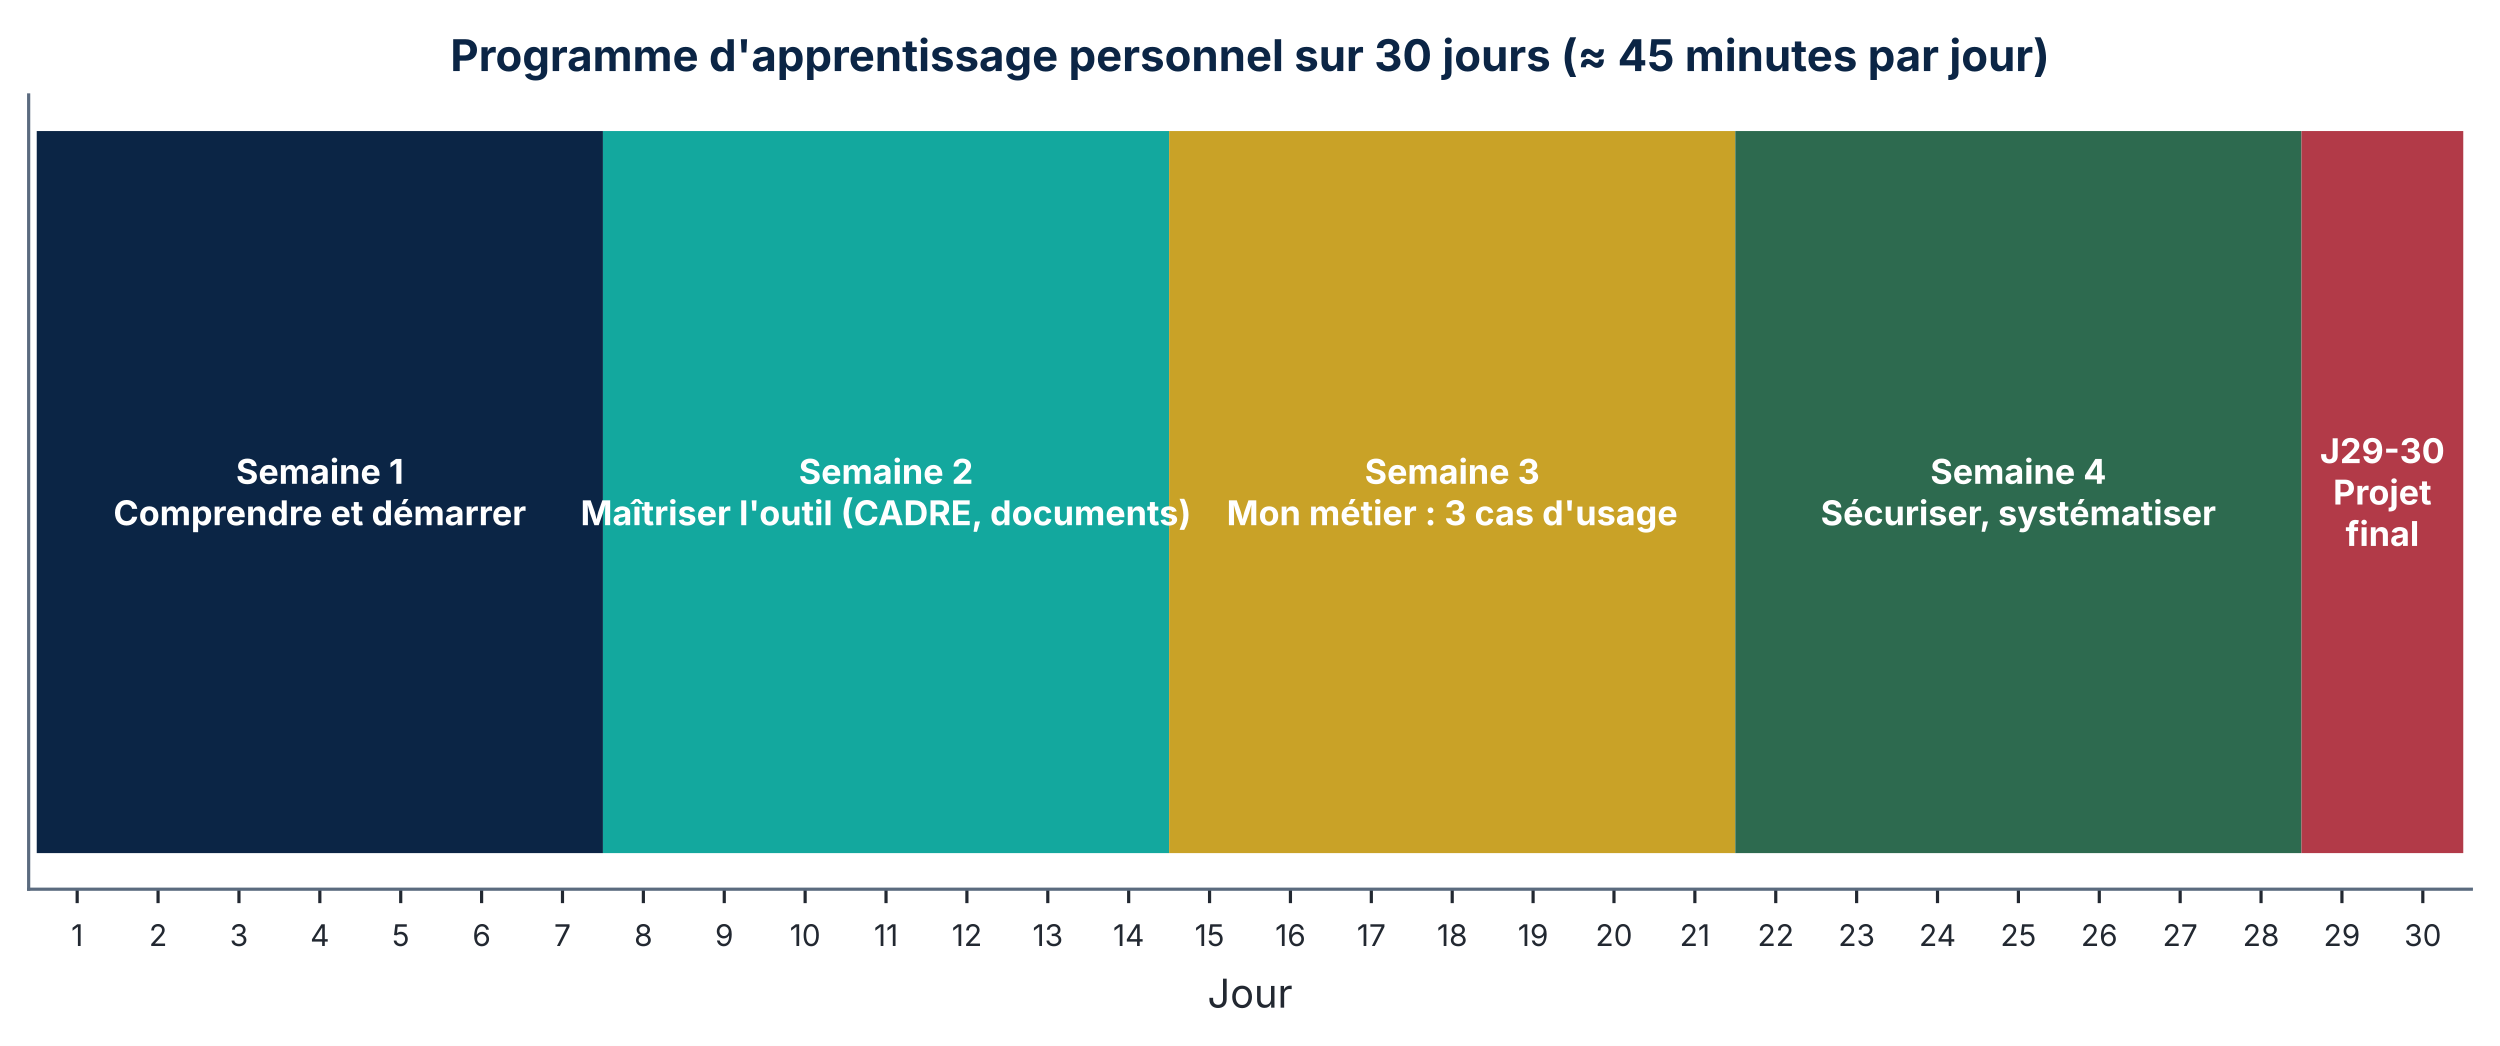
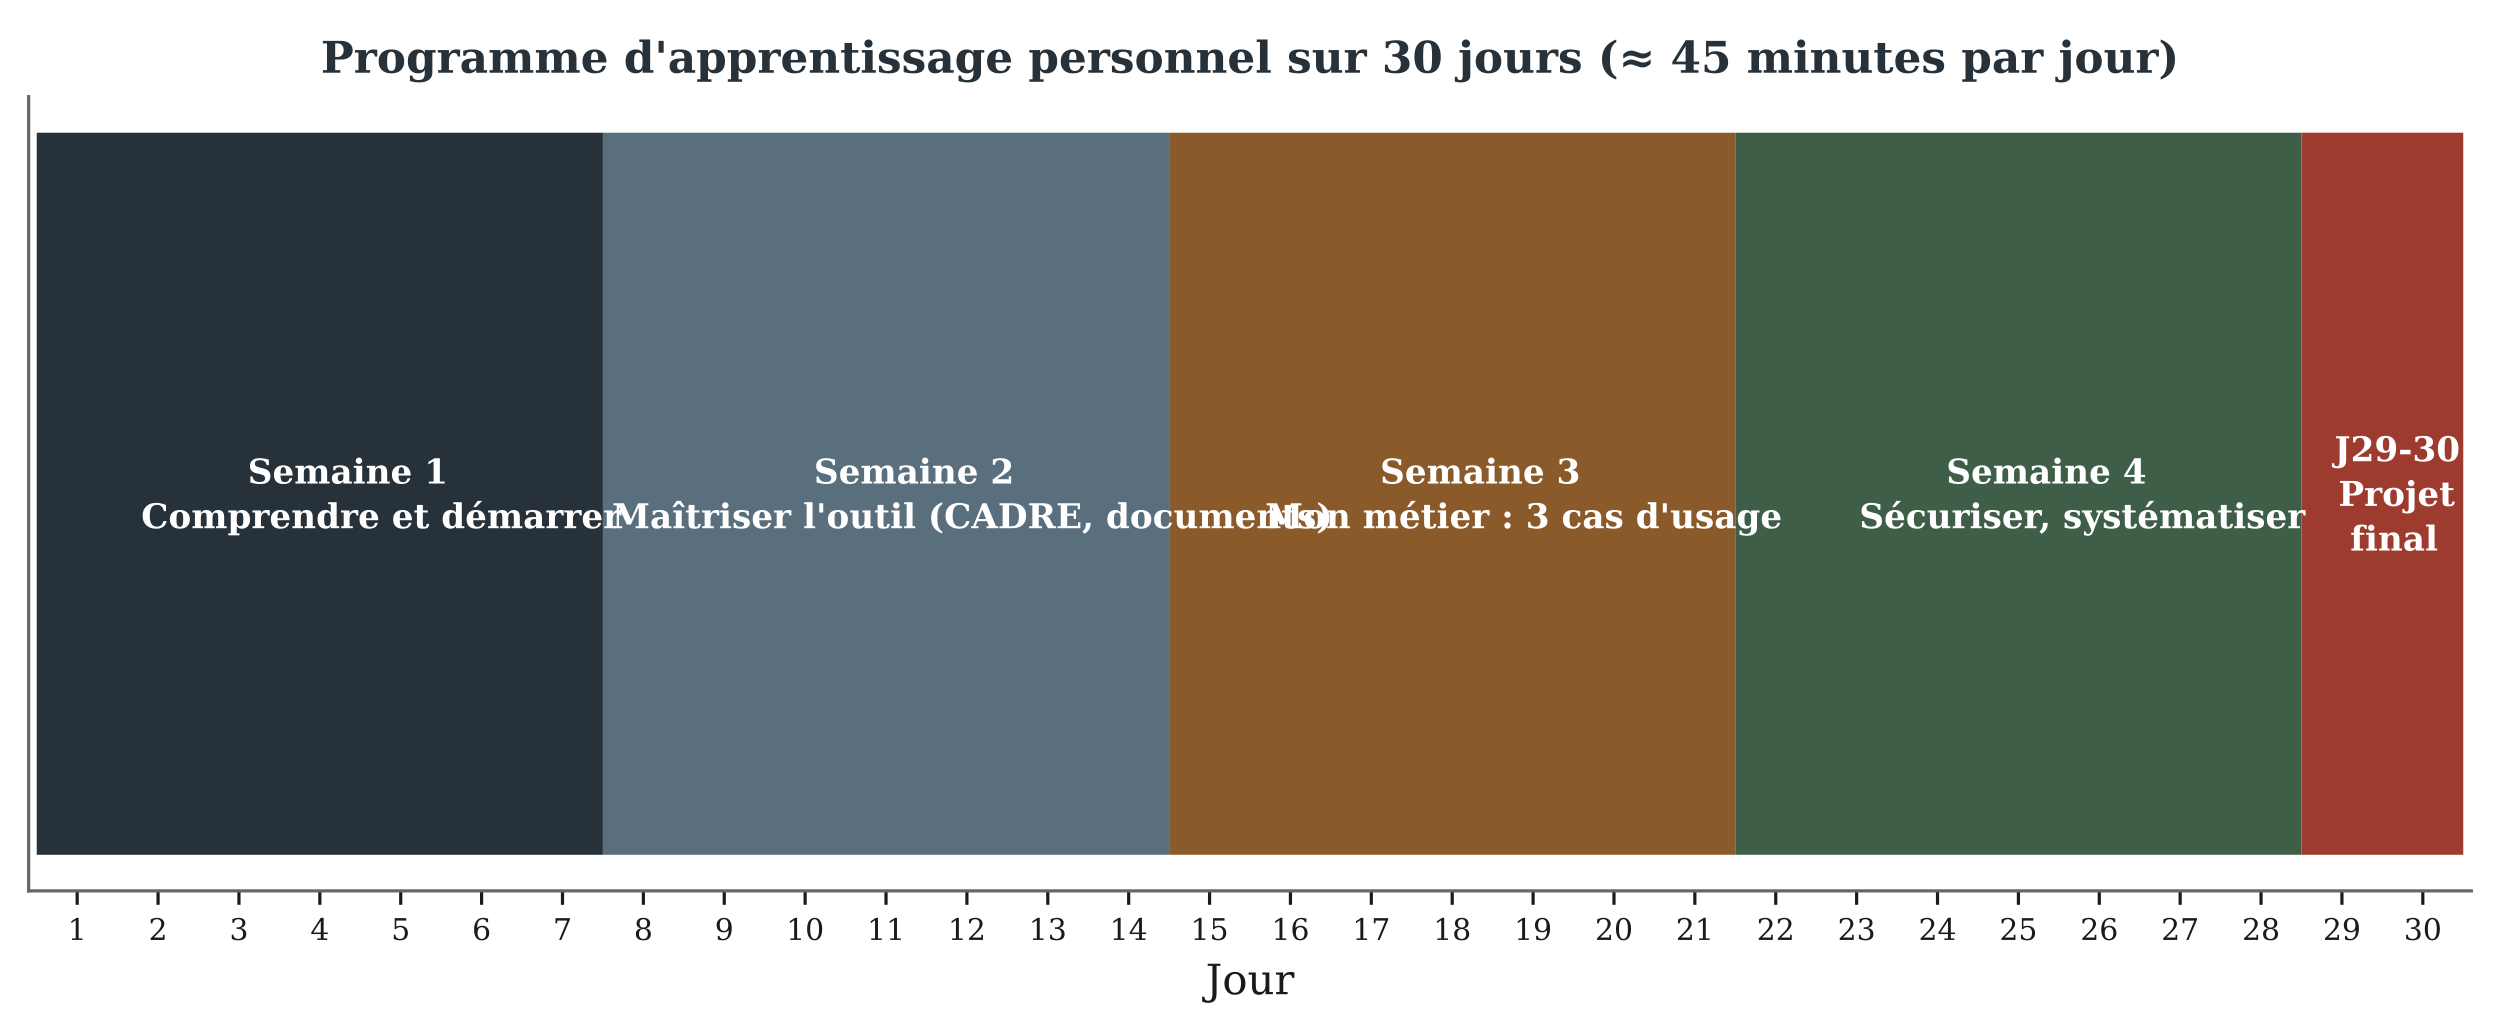
- <svg xmlns="http://www.w3.org/2000/svg" xmlns:xlink="http://www.w3.org/1999/xlink" width="628.2pt" height="262.815pt" viewBox="0 0 628.2 262.815" version="1.1">
+ <svg xmlns="http://www.w3.org/2000/svg" xmlns:xlink="http://www.w3.org/1999/xlink" width="628.2pt" height="260.061pt" viewBox="0 0 628.2 260.061" version="1.1">
  <defs>
    <style type="text/css">*{stroke-linejoin: round; stroke-linecap: butt}</style>
  </defs>
  <g id="figure_1">
    <g id="patch_1">
-       <path d="M 0 262.815  L 628.2 262.815  L 628.2 0  L 0 0  z " style="fill: #ffffff" />
+       <path d="M 0 260.061  L 628.2 260.061  L 628.2 0  L 0 0  z " style="fill: #ffffff" />
    </g>
    <g id="axes_1">
      <g id="patch_2">
-         <path d="M 7.2 223.44  L 621 223.44  L 621 23.856  L 7.2 23.856  z " style="fill: #ffffff" />
+         <path d="M 7.2 223.861  L 621 223.861  L 621 24.277  L 7.2 24.277  z " style="fill: #ffffff" />
      </g>
      <g id="patch_3">
-         <path d="M 9.232 214.368  L 151.504 214.368  L 151.504 32.928  L 9.232 32.928  z " clip-path="url(#p01f975dcfa)" style="fill: #0b2545" />
+         <path d="M 9.232 214.789  L 151.504 214.789  L 151.504 33.349  L 9.232 33.349  z " clip-path="url(#pbc9c25e64a)" style="fill: #26313a" />
      </g>
      <g id="patch_4">
-         <path d="M 151.504 214.368  L 293.775 214.368  L 293.775 32.928  L 151.504 32.928  z " clip-path="url(#p01f975dcfa)" style="fill: #13a89e" />
+         <path d="M 151.504 214.789  L 293.775 214.789  L 293.775 33.349  L 151.504 33.349  z " clip-path="url(#pbc9c25e64a)" style="fill: #5a6f7e" />
      </g>
      <g id="patch_5">
-         <path d="M 293.775 214.368  L 436.047 214.368  L 436.047 32.928  L 293.775 32.928  z " clip-path="url(#p01f975dcfa)" style="fill: #c9a227" />
+         <path d="M 293.775 214.789  L 436.047 214.789  L 436.047 33.349  L 293.775 33.349  z " clip-path="url(#pbc9c25e64a)" style="fill: #8a5a2b" />
      </g>
      <g id="patch_6">
-         <path d="M 436.047 214.368  L 578.319 214.368  L 578.319 32.928  L 436.047 32.928  z " clip-path="url(#p01f975dcfa)" style="fill: #2d6a4f" />
+         <path d="M 436.047 214.789  L 578.319 214.789  L 578.319 33.349  L 436.047 33.349  z " clip-path="url(#pbc9c25e64a)" style="fill: #3f5e48" />
      </g>
      <g id="patch_7">
-         <path d="M 578.319 214.368  L 618.968 214.368  L 618.968 32.928  L 578.319 32.928  z " clip-path="url(#p01f975dcfa)" style="fill: #b23a48" />
+         <path d="M 578.319 214.789  L 618.968 214.789  L 618.968 33.349  L 578.319 33.349  z " clip-path="url(#pbc9c25e64a)" style="fill: #9e3b2f" />
      </g>
      <g id="matplotlib.axis_1">
        <g id="xtick_1">
          <g id="line2d_1">
            <defs>
-               <path id="mcc849f4eb2" d="M 0 0  L 0 3.5  " style="stroke: #222831; stroke-width: 0.8" />
+               <path id="m405ddba9cb" d="M 0 0  L 0 3.5  " style="stroke: #1a1a1a; stroke-width: 0.8" />
            </defs>
            <g>
-               <use xlink:href="#mcc849f4eb2" x="19.395" y="223.44" style="fill: #222831; stroke: #222831; stroke-width: 0.8" />
+               <use xlink:href="#m405ddba9cb" x="19.395" y="223.861" style="fill: #1a1a1a; stroke: #1a1a1a; stroke-width: 0.8" />
            </g>
          </g>
          <g id="text_1">
-             <text style="font-size: 7.5px; font-family: 'Inter', 'DejaVu Sans'; text-anchor: middle; fill: #222831" x="19.395" y="237.706" transform="rotate(-0 19.3947 237.7059)">1</text>
+             <text style="font-size: 7.5px; font-family: 'EB Garamond', 'DejaVu Serif'; text-anchor: middle; fill: #1a1a1a" x="19.395" y="236.186" transform="rotate(-0 19.3947 236.186)">1</text>
          </g>
        </g>
        <g id="xtick_2">
          <g id="line2d_2">
            <g>
-               <use xlink:href="#mcc849f4eb2" x="39.719" y="223.44" style="fill: #222831; stroke: #222831; stroke-width: 0.8" />
+               <use xlink:href="#m405ddba9cb" x="39.719" y="223.861" style="fill: #1a1a1a; stroke: #1a1a1a; stroke-width: 0.8" />
            </g>
          </g>
          <g id="text_2">
-             <text style="font-size: 7.5px; font-family: 'Inter', 'DejaVu Sans'; text-anchor: middle; fill: #222831" x="39.719" y="237.706" transform="rotate(-0 39.71921 237.7059)">2</text>
+             <text style="font-size: 7.5px; font-family: 'EB Garamond', 'DejaVu Serif'; text-anchor: middle; fill: #1a1a1a" x="39.719" y="236.186" transform="rotate(-0 39.71921 236.186)">2</text>
          </g>
        </g>
        <g id="xtick_3">
          <g id="line2d_3">
            <g>
-               <use xlink:href="#mcc849f4eb2" x="60.044" y="223.44" style="fill: #222831; stroke: #222831; stroke-width: 0.8" />
+               <use xlink:href="#m405ddba9cb" x="60.044" y="223.861" style="fill: #1a1a1a; stroke: #1a1a1a; stroke-width: 0.8" />
            </g>
          </g>
          <g id="text_3">
-             <text style="font-size: 7.5px; font-family: 'Inter', 'DejaVu Sans'; text-anchor: middle; fill: #222831" x="60.044" y="237.706" transform="rotate(-0 60.04371 237.7059)">3</text>
+             <text style="font-size: 7.5px; font-family: 'EB Garamond', 'DejaVu Serif'; text-anchor: middle; fill: #1a1a1a" x="60.044" y="236.186" transform="rotate(-0 60.04371 236.186)">3</text>
          </g>
        </g>
        <g id="xtick_4">
          <g id="line2d_4">
            <g>
-               <use xlink:href="#mcc849f4eb2" x="80.368" y="223.44" style="fill: #222831; stroke: #222831; stroke-width: 0.8" />
+               <use xlink:href="#m405ddba9cb" x="80.368" y="223.861" style="fill: #1a1a1a; stroke: #1a1a1a; stroke-width: 0.8" />
            </g>
          </g>
          <g id="text_4">
-             <text style="font-size: 7.5px; font-family: 'Inter', 'DejaVu Sans'; text-anchor: middle; fill: #222831" x="80.368" y="237.706" transform="rotate(-0 80.36821 237.7059)">4</text>
+             <text style="font-size: 7.5px; font-family: 'EB Garamond', 'DejaVu Serif'; text-anchor: middle; fill: #1a1a1a" x="80.368" y="236.186" transform="rotate(-0 80.36821 236.186)">4</text>
          </g>
        </g>
        <g id="xtick_5">
          <g id="line2d_5">
            <g>
-               <use xlink:href="#mcc849f4eb2" x="100.693" y="223.44" style="fill: #222831; stroke: #222831; stroke-width: 0.8" />
+               <use xlink:href="#m405ddba9cb" x="100.693" y="223.861" style="fill: #1a1a1a; stroke: #1a1a1a; stroke-width: 0.8" />
            </g>
          </g>
          <g id="text_5">
-             <text style="font-size: 7.5px; font-family: 'Inter', 'DejaVu Sans'; text-anchor: middle; fill: #222831" x="100.693" y="237.706" transform="rotate(-0 100.6927 237.7059)">5</text>
+             <text style="font-size: 7.5px; font-family: 'EB Garamond', 'DejaVu Serif'; text-anchor: middle; fill: #1a1a1a" x="100.693" y="236.186" transform="rotate(-0 100.6927 236.186)">5</text>
          </g>
        </g>
        <g id="xtick_6">
          <g id="line2d_6">
            <g>
-               <use xlink:href="#mcc849f4eb2" x="121.017" y="223.44" style="fill: #222831; stroke: #222831; stroke-width: 0.8" />
+               <use xlink:href="#m405ddba9cb" x="121.017" y="223.861" style="fill: #1a1a1a; stroke: #1a1a1a; stroke-width: 0.8" />
            </g>
          </g>
          <g id="text_6">
-             <text style="font-size: 7.5px; font-family: 'Inter', 'DejaVu Sans'; text-anchor: middle; fill: #222831" x="121.017" y="237.706" transform="rotate(-0 121.0172 237.7059)">6</text>
+             <text style="font-size: 7.5px; font-family: 'EB Garamond', 'DejaVu Serif'; text-anchor: middle; fill: #1a1a1a" x="121.017" y="236.186" transform="rotate(-0 121.0172 236.186)">6</text>
          </g>
        </g>
        <g id="xtick_7">
          <g id="line2d_7">
            <g>
-               <use xlink:href="#mcc849f4eb2" x="141.342" y="223.44" style="fill: #222831; stroke: #222831; stroke-width: 0.8" />
+               <use xlink:href="#m405ddba9cb" x="141.342" y="223.861" style="fill: #1a1a1a; stroke: #1a1a1a; stroke-width: 0.8" />
            </g>
          </g>
          <g id="text_7">
-             <text style="font-size: 7.5px; font-family: 'Inter', 'DejaVu Sans'; text-anchor: middle; fill: #222831" x="141.342" y="237.706" transform="rotate(-0 141.3417 237.7059)">7</text>
+             <text style="font-size: 7.5px; font-family: 'EB Garamond', 'DejaVu Serif'; text-anchor: middle; fill: #1a1a1a" x="141.342" y="236.186" transform="rotate(-0 141.3417 236.186)">7</text>
          </g>
        </g>
        <g id="xtick_8">
          <g id="line2d_8">
            <g>
-               <use xlink:href="#mcc849f4eb2" x="161.666" y="223.44" style="fill: #222831; stroke: #222831; stroke-width: 0.8" />
+               <use xlink:href="#m405ddba9cb" x="161.666" y="223.861" style="fill: #1a1a1a; stroke: #1a1a1a; stroke-width: 0.8" />
            </g>
          </g>
          <g id="text_8">
-             <text style="font-size: 7.5px; font-family: 'Inter', 'DejaVu Sans'; text-anchor: middle; fill: #222831" x="161.666" y="237.706" transform="rotate(-0 161.6662 237.7059)">8</text>
+             <text style="font-size: 7.5px; font-family: 'EB Garamond', 'DejaVu Serif'; text-anchor: middle; fill: #1a1a1a" x="161.666" y="236.186" transform="rotate(-0 161.6662 236.186)">8</text>
          </g>
        </g>
        <g id="xtick_9">
          <g id="line2d_9">
            <g>
-               <use xlink:href="#mcc849f4eb2" x="181.991" y="223.44" style="fill: #222831; stroke: #222831; stroke-width: 0.8" />
+               <use xlink:href="#m405ddba9cb" x="181.991" y="223.861" style="fill: #1a1a1a; stroke: #1a1a1a; stroke-width: 0.8" />
            </g>
          </g>
          <g id="text_9">
-             <text style="font-size: 7.5px; font-family: 'Inter', 'DejaVu Sans'; text-anchor: middle; fill: #222831" x="181.991" y="237.706" transform="rotate(-0 181.9907 237.7059)">9</text>
+             <text style="font-size: 7.5px; font-family: 'EB Garamond', 'DejaVu Serif'; text-anchor: middle; fill: #1a1a1a" x="181.991" y="236.186" transform="rotate(-0 181.9907 236.186)">9</text>
          </g>
        </g>
        <g id="xtick_10">
          <g id="line2d_10">
            <g>
-               <use xlink:href="#mcc849f4eb2" x="202.315" y="223.44" style="fill: #222831; stroke: #222831; stroke-width: 0.8" />
+               <use xlink:href="#m405ddba9cb" x="202.315" y="223.861" style="fill: #1a1a1a; stroke: #1a1a1a; stroke-width: 0.8" />
            </g>
          </g>
          <g id="text_10">
-             <text style="font-size: 7.5px; font-family: 'Inter', 'DejaVu Sans'; text-anchor: middle; fill: #222831" x="202.315" y="237.706" transform="rotate(-0 202.3152 237.7059)">10</text>
+             <text style="font-size: 7.5px; font-family: 'EB Garamond', 'DejaVu Serif'; text-anchor: middle; fill: #1a1a1a" x="202.315" y="236.186" transform="rotate(-0 202.3152 236.186)">10</text>
          </g>
        </g>
        <g id="xtick_11">
          <g id="line2d_11">
            <g>
-               <use xlink:href="#mcc849f4eb2" x="222.64" y="223.44" style="fill: #222831; stroke: #222831; stroke-width: 0.8" />
+               <use xlink:href="#m405ddba9cb" x="222.64" y="223.861" style="fill: #1a1a1a; stroke: #1a1a1a; stroke-width: 0.8" />
            </g>
          </g>
          <g id="text_11">
-             <text style="font-size: 7.5px; font-family: 'Inter', 'DejaVu Sans'; text-anchor: middle; fill: #222831" x="222.64" y="237.706" transform="rotate(-0 222.6397 237.7059)">11</text>
+             <text style="font-size: 7.5px; font-family: 'EB Garamond', 'DejaVu Serif'; text-anchor: middle; fill: #1a1a1a" x="222.64" y="236.186" transform="rotate(-0 222.6397 236.186)">11</text>
          </g>
        </g>
        <g id="xtick_12">
          <g id="line2d_12">
            <g>
-               <use xlink:href="#mcc849f4eb2" x="242.964" y="223.44" style="fill: #222831; stroke: #222831; stroke-width: 0.8" />
+               <use xlink:href="#m405ddba9cb" x="242.964" y="223.861" style="fill: #1a1a1a; stroke: #1a1a1a; stroke-width: 0.8" />
            </g>
          </g>
          <g id="text_12">
-             <text style="font-size: 7.5px; font-family: 'Inter', 'DejaVu Sans'; text-anchor: middle; fill: #222831" x="242.964" y="237.706" transform="rotate(-0 242.9642 237.7059)">12</text>
+             <text style="font-size: 7.5px; font-family: 'EB Garamond', 'DejaVu Serif'; text-anchor: middle; fill: #1a1a1a" x="242.964" y="236.186" transform="rotate(-0 242.9642 236.186)">12</text>
          </g>
        </g>
        <g id="xtick_13">
          <g id="line2d_13">
            <g>
-               <use xlink:href="#mcc849f4eb2" x="263.289" y="223.44" style="fill: #222831; stroke: #222831; stroke-width: 0.8" />
+               <use xlink:href="#m405ddba9cb" x="263.289" y="223.861" style="fill: #1a1a1a; stroke: #1a1a1a; stroke-width: 0.8" />
            </g>
          </g>
          <g id="text_13">
-             <text style="font-size: 7.5px; font-family: 'Inter', 'DejaVu Sans'; text-anchor: middle; fill: #222831" x="263.289" y="237.706" transform="rotate(-0 263.2887 237.7059)">13</text>
+             <text style="font-size: 7.5px; font-family: 'EB Garamond', 'DejaVu Serif'; text-anchor: middle; fill: #1a1a1a" x="263.289" y="236.186" transform="rotate(-0 263.2887 236.186)">13</text>
          </g>
        </g>
        <g id="xtick_14">
          <g id="line2d_14">
            <g>
-               <use xlink:href="#mcc849f4eb2" x="283.613" y="223.44" style="fill: #222831; stroke: #222831; stroke-width: 0.8" />
+               <use xlink:href="#m405ddba9cb" x="283.613" y="223.861" style="fill: #1a1a1a; stroke: #1a1a1a; stroke-width: 0.8" />
            </g>
          </g>
          <g id="text_14">
-             <text style="font-size: 7.5px; font-family: 'Inter', 'DejaVu Sans'; text-anchor: middle; fill: #222831" x="283.613" y="237.706" transform="rotate(-0 283.6132 237.7059)">14</text>
+             <text style="font-size: 7.5px; font-family: 'EB Garamond', 'DejaVu Serif'; text-anchor: middle; fill: #1a1a1a" x="283.613" y="236.186" transform="rotate(-0 283.6132 236.186)">14</text>
          </g>
        </g>
        <g id="xtick_15">
          <g id="line2d_15">
            <g>
-               <use xlink:href="#mcc849f4eb2" x="303.938" y="223.44" style="fill: #222831; stroke: #222831; stroke-width: 0.8" />
+               <use xlink:href="#m405ddba9cb" x="303.938" y="223.861" style="fill: #1a1a1a; stroke: #1a1a1a; stroke-width: 0.8" />
            </g>
          </g>
          <g id="text_15">
-             <text style="font-size: 7.5px; font-family: 'Inter', 'DejaVu Sans'; text-anchor: middle; fill: #222831" x="303.938" y="237.706" transform="rotate(-0 303.9377 237.7059)">15</text>
+             <text style="font-size: 7.5px; font-family: 'EB Garamond', 'DejaVu Serif'; text-anchor: middle; fill: #1a1a1a" x="303.938" y="236.186" transform="rotate(-0 303.9377 236.186)">15</text>
          </g>
        </g>
        <g id="xtick_16">
          <g id="line2d_16">
            <g>
-               <use xlink:href="#mcc849f4eb2" x="324.262" y="223.44" style="fill: #222831; stroke: #222831; stroke-width: 0.8" />
+               <use xlink:href="#m405ddba9cb" x="324.262" y="223.861" style="fill: #1a1a1a; stroke: #1a1a1a; stroke-width: 0.8" />
            </g>
          </g>
          <g id="text_16">
-             <text style="font-size: 7.5px; font-family: 'Inter', 'DejaVu Sans'; text-anchor: middle; fill: #222831" x="324.262" y="237.706" transform="rotate(-0 324.2623 237.7059)">16</text>
+             <text style="font-size: 7.5px; font-family: 'EB Garamond', 'DejaVu Serif'; text-anchor: middle; fill: #1a1a1a" x="324.262" y="236.186" transform="rotate(-0 324.2623 236.186)">16</text>
          </g>
        </g>
        <g id="xtick_17">
          <g id="line2d_17">
            <g>
-               <use xlink:href="#mcc849f4eb2" x="344.587" y="223.44" style="fill: #222831; stroke: #222831; stroke-width: 0.8" />
+               <use xlink:href="#m405ddba9cb" x="344.587" y="223.861" style="fill: #1a1a1a; stroke: #1a1a1a; stroke-width: 0.8" />
            </g>
          </g>
          <g id="text_17">
-             <text style="font-size: 7.5px; font-family: 'Inter', 'DejaVu Sans'; text-anchor: middle; fill: #222831" x="344.587" y="237.706" transform="rotate(-0 344.5868 237.7059)">17</text>
+             <text style="font-size: 7.5px; font-family: 'EB Garamond', 'DejaVu Serif'; text-anchor: middle; fill: #1a1a1a" x="344.587" y="236.186" transform="rotate(-0 344.5868 236.186)">17</text>
          </g>
        </g>
        <g id="xtick_18">
          <g id="line2d_18">
            <g>
-               <use xlink:href="#mcc849f4eb2" x="364.911" y="223.44" style="fill: #222831; stroke: #222831; stroke-width: 0.8" />
+               <use xlink:href="#m405ddba9cb" x="364.911" y="223.861" style="fill: #1a1a1a; stroke: #1a1a1a; stroke-width: 0.8" />
            </g>
          </g>
          <g id="text_18">
-             <text style="font-size: 7.5px; font-family: 'Inter', 'DejaVu Sans'; text-anchor: middle; fill: #222831" x="364.911" y="237.706" transform="rotate(-0 364.9113 237.7059)">18</text>
+             <text style="font-size: 7.5px; font-family: 'EB Garamond', 'DejaVu Serif'; text-anchor: middle; fill: #1a1a1a" x="364.911" y="236.186" transform="rotate(-0 364.9113 236.186)">18</text>
          </g>
        </g>
        <g id="xtick_19">
          <g id="line2d_19">
            <g>
-               <use xlink:href="#mcc849f4eb2" x="385.236" y="223.44" style="fill: #222831; stroke: #222831; stroke-width: 0.8" />
+               <use xlink:href="#m405ddba9cb" x="385.236" y="223.861" style="fill: #1a1a1a; stroke: #1a1a1a; stroke-width: 0.8" />
            </g>
          </g>
          <g id="text_19">
-             <text style="font-size: 7.5px; font-family: 'Inter', 'DejaVu Sans'; text-anchor: middle; fill: #222831" x="385.236" y="237.706" transform="rotate(-0 385.2358 237.7059)">19</text>
+             <text style="font-size: 7.5px; font-family: 'EB Garamond', 'DejaVu Serif'; text-anchor: middle; fill: #1a1a1a" x="385.236" y="236.186" transform="rotate(-0 385.2358 236.186)">19</text>
          </g>
        </g>
        <g id="xtick_20">
          <g id="line2d_20">
            <g>
-               <use xlink:href="#mcc849f4eb2" x="405.56" y="223.44" style="fill: #222831; stroke: #222831; stroke-width: 0.8" />
+               <use xlink:href="#m405ddba9cb" x="405.56" y="223.861" style="fill: #1a1a1a; stroke: #1a1a1a; stroke-width: 0.8" />
            </g>
          </g>
          <g id="text_20">
-             <text style="font-size: 7.5px; font-family: 'Inter', 'DejaVu Sans'; text-anchor: middle; fill: #222831" x="405.56" y="237.706" transform="rotate(-0 405.5603 237.7059)">20</text>
+             <text style="font-size: 7.5px; font-family: 'EB Garamond', 'DejaVu Serif'; text-anchor: middle; fill: #1a1a1a" x="405.56" y="236.186" transform="rotate(-0 405.5603 236.186)">20</text>
          </g>
        </g>
        <g id="xtick_21">
          <g id="line2d_21">
            <g>
-               <use xlink:href="#mcc849f4eb2" x="425.885" y="223.44" style="fill: #222831; stroke: #222831; stroke-width: 0.8" />
+               <use xlink:href="#m405ddba9cb" x="425.885" y="223.861" style="fill: #1a1a1a; stroke: #1a1a1a; stroke-width: 0.8" />
            </g>
          </g>
          <g id="text_21">
-             <text style="font-size: 7.5px; font-family: 'Inter', 'DejaVu Sans'; text-anchor: middle; fill: #222831" x="425.885" y="237.706" transform="rotate(-0 425.8848 237.7059)">21</text>
+             <text style="font-size: 7.5px; font-family: 'EB Garamond', 'DejaVu Serif'; text-anchor: middle; fill: #1a1a1a" x="425.885" y="236.186" transform="rotate(-0 425.8848 236.186)">21</text>
          </g>
        </g>
        <g id="xtick_22">
          <g id="line2d_22">
            <g>
-               <use xlink:href="#mcc849f4eb2" x="446.209" y="223.44" style="fill: #222831; stroke: #222831; stroke-width: 0.8" />
+               <use xlink:href="#m405ddba9cb" x="446.209" y="223.861" style="fill: #1a1a1a; stroke: #1a1a1a; stroke-width: 0.8" />
            </g>
          </g>
          <g id="text_22">
-             <text style="font-size: 7.5px; font-family: 'Inter', 'DejaVu Sans'; text-anchor: middle; fill: #222831" x="446.209" y="237.706" transform="rotate(-0 446.2093 237.7059)">22</text>
+             <text style="font-size: 7.5px; font-family: 'EB Garamond', 'DejaVu Serif'; text-anchor: middle; fill: #1a1a1a" x="446.209" y="236.186" transform="rotate(-0 446.2093 236.186)">22</text>
          </g>
        </g>
        <g id="xtick_23">
          <g id="line2d_23">
            <g>
-               <use xlink:href="#mcc849f4eb2" x="466.534" y="223.44" style="fill: #222831; stroke: #222831; stroke-width: 0.8" />
+               <use xlink:href="#m405ddba9cb" x="466.534" y="223.861" style="fill: #1a1a1a; stroke: #1a1a1a; stroke-width: 0.8" />
            </g>
          </g>
          <g id="text_23">
-             <text style="font-size: 7.5px; font-family: 'Inter', 'DejaVu Sans'; text-anchor: middle; fill: #222831" x="466.534" y="237.706" transform="rotate(-0 466.5338 237.7059)">23</text>
+             <text style="font-size: 7.5px; font-family: 'EB Garamond', 'DejaVu Serif'; text-anchor: middle; fill: #1a1a1a" x="466.534" y="236.186" transform="rotate(-0 466.5338 236.186)">23</text>
          </g>
        </g>
        <g id="xtick_24">
          <g id="line2d_24">
            <g>
-               <use xlink:href="#mcc849f4eb2" x="486.858" y="223.44" style="fill: #222831; stroke: #222831; stroke-width: 0.8" />
+               <use xlink:href="#m405ddba9cb" x="486.858" y="223.861" style="fill: #1a1a1a; stroke: #1a1a1a; stroke-width: 0.8" />
            </g>
          </g>
          <g id="text_24">
-             <text style="font-size: 7.5px; font-family: 'Inter', 'DejaVu Sans'; text-anchor: middle; fill: #222831" x="486.858" y="237.706" transform="rotate(-0 486.8583 237.7059)">24</text>
+             <text style="font-size: 7.5px; font-family: 'EB Garamond', 'DejaVu Serif'; text-anchor: middle; fill: #1a1a1a" x="486.858" y="236.186" transform="rotate(-0 486.8583 236.186)">24</text>
          </g>
        </g>
        <g id="xtick_25">
          <g id="line2d_25">
            <g>
-               <use xlink:href="#mcc849f4eb2" x="507.183" y="223.44" style="fill: #222831; stroke: #222831; stroke-width: 0.8" />
+               <use xlink:href="#m405ddba9cb" x="507.183" y="223.861" style="fill: #1a1a1a; stroke: #1a1a1a; stroke-width: 0.8" />
            </g>
          </g>
          <g id="text_25">
-             <text style="font-size: 7.5px; font-family: 'Inter', 'DejaVu Sans'; text-anchor: middle; fill: #222831" x="507.183" y="237.706" transform="rotate(-0 507.1828 237.7059)">25</text>
+             <text style="font-size: 7.5px; font-family: 'EB Garamond', 'DejaVu Serif'; text-anchor: middle; fill: #1a1a1a" x="507.183" y="236.186" transform="rotate(-0 507.1828 236.186)">25</text>
          </g>
        </g>
        <g id="xtick_26">
          <g id="line2d_26">
            <g>
-               <use xlink:href="#mcc849f4eb2" x="527.507" y="223.44" style="fill: #222831; stroke: #222831; stroke-width: 0.8" />
+               <use xlink:href="#m405ddba9cb" x="527.507" y="223.861" style="fill: #1a1a1a; stroke: #1a1a1a; stroke-width: 0.8" />
            </g>
          </g>
          <g id="text_26">
-             <text style="font-size: 7.5px; font-family: 'Inter', 'DejaVu Sans'; text-anchor: middle; fill: #222831" x="527.507" y="237.706" transform="rotate(-0 527.5073 237.7059)">26</text>
+             <text style="font-size: 7.5px; font-family: 'EB Garamond', 'DejaVu Serif'; text-anchor: middle; fill: #1a1a1a" x="527.507" y="236.186" transform="rotate(-0 527.5073 236.186)">26</text>
          </g>
        </g>
        <g id="xtick_27">
          <g id="line2d_27">
            <g>
-               <use xlink:href="#mcc849f4eb2" x="547.832" y="223.44" style="fill: #222831; stroke: #222831; stroke-width: 0.8" />
+               <use xlink:href="#m405ddba9cb" x="547.832" y="223.861" style="fill: #1a1a1a; stroke: #1a1a1a; stroke-width: 0.8" />
            </g>
          </g>
          <g id="text_27">
-             <text style="font-size: 7.5px; font-family: 'Inter', 'DejaVu Sans'; text-anchor: middle; fill: #222831" x="547.832" y="237.706" transform="rotate(-0 547.8318 237.7059)">27</text>
+             <text style="font-size: 7.5px; font-family: 'EB Garamond', 'DejaVu Serif'; text-anchor: middle; fill: #1a1a1a" x="547.832" y="236.186" transform="rotate(-0 547.8318 236.186)">27</text>
          </g>
        </g>
        <g id="xtick_28">
          <g id="line2d_28">
            <g>
-               <use xlink:href="#mcc849f4eb2" x="568.156" y="223.44" style="fill: #222831; stroke: #222831; stroke-width: 0.8" />
+               <use xlink:href="#m405ddba9cb" x="568.156" y="223.861" style="fill: #1a1a1a; stroke: #1a1a1a; stroke-width: 0.8" />
            </g>
          </g>
          <g id="text_28">
-             <text style="font-size: 7.5px; font-family: 'Inter', 'DejaVu Sans'; text-anchor: middle; fill: #222831" x="568.156" y="237.706" transform="rotate(-0 568.1563 237.7059)">28</text>
+             <text style="font-size: 7.5px; font-family: 'EB Garamond', 'DejaVu Serif'; text-anchor: middle; fill: #1a1a1a" x="568.156" y="236.186" transform="rotate(-0 568.1563 236.186)">28</text>
          </g>
        </g>
        <g id="xtick_29">
          <g id="line2d_29">
            <g>
-               <use xlink:href="#mcc849f4eb2" x="588.481" y="223.44" style="fill: #222831; stroke: #222831; stroke-width: 0.8" />
+               <use xlink:href="#m405ddba9cb" x="588.481" y="223.861" style="fill: #1a1a1a; stroke: #1a1a1a; stroke-width: 0.8" />
            </g>
          </g>
          <g id="text_29">
-             <text style="font-size: 7.5px; font-family: 'Inter', 'DejaVu Sans'; text-anchor: middle; fill: #222831" x="588.481" y="237.706" transform="rotate(-0 588.4808 237.7059)">29</text>
+             <text style="font-size: 7.5px; font-family: 'EB Garamond', 'DejaVu Serif'; text-anchor: middle; fill: #1a1a1a" x="588.481" y="236.186" transform="rotate(-0 588.4808 236.186)">29</text>
          </g>
        </g>
        <g id="xtick_30">
          <g id="line2d_30">
            <g>
-               <use xlink:href="#mcc849f4eb2" x="608.805" y="223.44" style="fill: #222831; stroke: #222831; stroke-width: 0.8" />
+               <use xlink:href="#m405ddba9cb" x="608.805" y="223.861" style="fill: #1a1a1a; stroke: #1a1a1a; stroke-width: 0.8" />
            </g>
          </g>
          <g id="text_30">
-             <text style="font-size: 7.5px; font-family: 'Inter', 'DejaVu Sans'; text-anchor: middle; fill: #222831" x="608.805" y="237.706" transform="rotate(-0 608.8053 237.7059)">30</text>
+             <text style="font-size: 7.5px; font-family: 'EB Garamond', 'DejaVu Serif'; text-anchor: middle; fill: #1a1a1a" x="608.805" y="236.186" transform="rotate(-0 608.8053 236.186)">30</text>
          </g>
        </g>
        <g id="text_31">
-           <text style="font-size: 10px; font-family: 'Inter', 'DejaVu Sans'; text-anchor: middle; fill: #222831" x="314.1" y="253.202" transform="rotate(-0 314.1 253.2025)">Jour</text>
+           <text style="font-size: 10.5px; font-family: 'EB Garamond', 'DejaVu Serif'; text-anchor: middle; fill: #1a1a1a" x="314.1" y="249.816" transform="rotate(-0 314.1 249.816)">Jour</text>
        </g>
      </g>
      <g id="matplotlib.axis_2" />
      <g id="patch_8">
-         <path d="M 7.2 223.44  L 7.2 23.856  " style="fill: none; stroke: #5b6b7f; stroke-width: 0.8; stroke-linejoin: miter; stroke-linecap: square" />
+         <path d="M 7.2 223.861  L 7.2 24.277  " style="fill: none; stroke: #6b6560; stroke-width: 0.8; stroke-linejoin: miter; stroke-linecap: square" />
      </g>
      <g id="patch_9">
-         <path d="M 7.2 223.44  L 621 223.44  " style="fill: none; stroke: #5b6b7f; stroke-width: 0.8; stroke-linejoin: miter; stroke-linecap: square" />
+         <path d="M 7.2 223.861  L 621 223.861  " style="fill: none; stroke: #6b6560; stroke-width: 0.8; stroke-linejoin: miter; stroke-linecap: square" />
      </g>
      <g id="text_32">
-         <text style="font-weight: 700; font-size: 8.6px; font-family: 'Inter', 'DejaVu Sans'; fill: #ffffff" transform="translate(59.29351 121.5738)">Semaine 1</text>
-         <text style="font-weight: 700; font-size: 8.6px; font-family: 'Inter', 'DejaVu Sans'; fill: #ffffff" transform="translate(28.50417 131.9795)">Comprendre et démarrer</text>
+         <text style="font-weight: 700; font-size: 8.6px; font-family: 'EB Garamond', 'DejaVu Serif'; fill: #ffffff" transform="translate(62.25581 121.5062)">Semaine 1</text>
+         <text style="font-weight: 700; font-size: 8.6px; font-family: 'EB Garamond', 'DejaVu Serif'; fill: #ffffff" transform="translate(35.4789 132.7292)">Comprendre et démarrer</text>
      </g>
      <g id="text_33">
-         <text style="font-weight: 700; font-size: 8.6px; font-family: 'Inter', 'DejaVu Sans'; fill: #ffffff" transform="translate(200.7104 121.5738)">Semaine 2</text>
-         <text style="font-weight: 700; font-size: 8.6px; font-family: 'Inter', 'DejaVu Sans'; fill: #ffffff" transform="translate(145.8874 131.9795)">Maîtriser l'outil (CADRE, documents)</text>
+         <text style="font-weight: 700; font-size: 8.6px; font-family: 'EB Garamond', 'DejaVu Serif'; fill: #ffffff" transform="translate(204.5273 121.5062)">Semaine 2</text>
+         <text style="font-weight: 700; font-size: 8.6px; font-family: 'EB Garamond', 'DejaVu Serif'; fill: #ffffff" transform="translate(153.8082 132.7292)">Maîtriser l'outil (CADRE, documents)</text>
      </g>
      <g id="text_34">
-         <text style="font-weight: 700; font-size: 8.6px; font-family: 'Inter', 'DejaVu Sans'; fill: #ffffff" transform="translate(342.9147 121.5738)">Semaine 3</text>
-         <text style="font-weight: 700; font-size: 8.6px; font-family: 'Inter', 'DejaVu Sans'; fill: #ffffff" transform="translate(308.242 131.9795)">Mon métier : 3 cas d'usage</text>
+         <text style="font-weight: 700; font-size: 8.6px; font-family: 'EB Garamond', 'DejaVu Serif'; fill: #ffffff" transform="translate(346.7989 121.5062)">Semaine 3</text>
+         <text style="font-weight: 700; font-size: 8.6px; font-family: 'EB Garamond', 'DejaVu Serif'; fill: #ffffff" transform="translate(317.9156 132.7292)">Mon métier : 3 cas d'usage</text>
      </g>
      <g id="text_35">
-         <text style="font-weight: 700; font-size: 8.6px; font-family: 'Inter', 'DejaVu Sans'; fill: #ffffff" transform="translate(485.0539 121.5738)">Semaine 4</text>
-         <text style="font-weight: 700; font-size: 8.6px; font-family: 'Inter', 'DejaVu Sans'; fill: #ffffff" transform="translate(457.4943 131.9795)">Sécuriser, systématiser</text>
+         <text style="font-weight: 700; font-size: 8.6px; font-family: 'EB Garamond', 'DejaVu Serif'; fill: #ffffff" transform="translate(489.0704 121.5062)">Semaine 4</text>
+         <text style="font-weight: 700; font-size: 8.6px; font-family: 'EB Garamond', 'DejaVu Serif'; fill: #ffffff" transform="translate(467.2129 132.7292)">Sécuriser, systématiser</text>
      </g>
      <g id="text_36">
-         <text style="font-weight: 700; font-size: 8.6px; font-family: 'Inter', 'DejaVu Sans'; fill: #ffffff" transform="translate(582.9648 116.371)">J29-30</text>
-         <text style="font-weight: 700; font-size: 8.6px; font-family: 'Inter', 'DejaVu Sans'; fill: #ffffff" transform="translate(586.2718 126.7767)">Projet</text>
-         <text style="font-weight: 700; font-size: 8.6px; font-family: 'Inter', 'DejaVu Sans'; fill: #ffffff" transform="translate(589.3927 137.1823)">final</text>
+         <text style="font-weight: 700; font-size: 8.6px; font-family: 'EB Garamond', 'DejaVu Serif'; fill: #ffffff" transform="translate(586.5936 115.8947)">J29-30</text>
+         <text style="font-weight: 700; font-size: 8.6px; font-family: 'EB Garamond', 'DejaVu Serif'; fill: #ffffff" transform="translate(587.592 127.1177)">Projet</text>
+         <text style="font-weight: 700; font-size: 8.6px; font-family: 'EB Garamond', 'DejaVu Serif'; fill: #ffffff" transform="translate(590.5597 138.3407)">final</text>
      </g>
      <g id="text_37">
-         <text style="font-weight: 700; font-size: 11px; font-family: 'Inter', 'DejaVu Sans'; text-anchor: middle; fill: #0b2545" x="314.1" y="17.856" transform="rotate(-0 314.1 17.85625)">Programme d'apprentissage personnel sur 30 jours (≈ 45 minutes par jour)</text>
+         <text style="font-weight: 700; font-size: 11px; font-family: 'EB Garamond', 'DejaVu Serif'; text-anchor: middle; fill: #26313a" x="314.1" y="18.277" transform="rotate(-0 314.1 18.277)">Programme d'apprentissage personnel sur 30 jours (≈ 45 minutes par jour)</text>
      </g>
    </g>
  </g>
  <defs>
-     <clipPath id="p01f975dcfa">
-       <rect x="7.2" y="23.856" width="613.8" height="199.584" />
+     <clipPath id="pbc9c25e64a">
+       <rect x="7.2" y="24.277" width="613.8" height="199.584" />
    </clipPath>
  </defs>
</svg>
